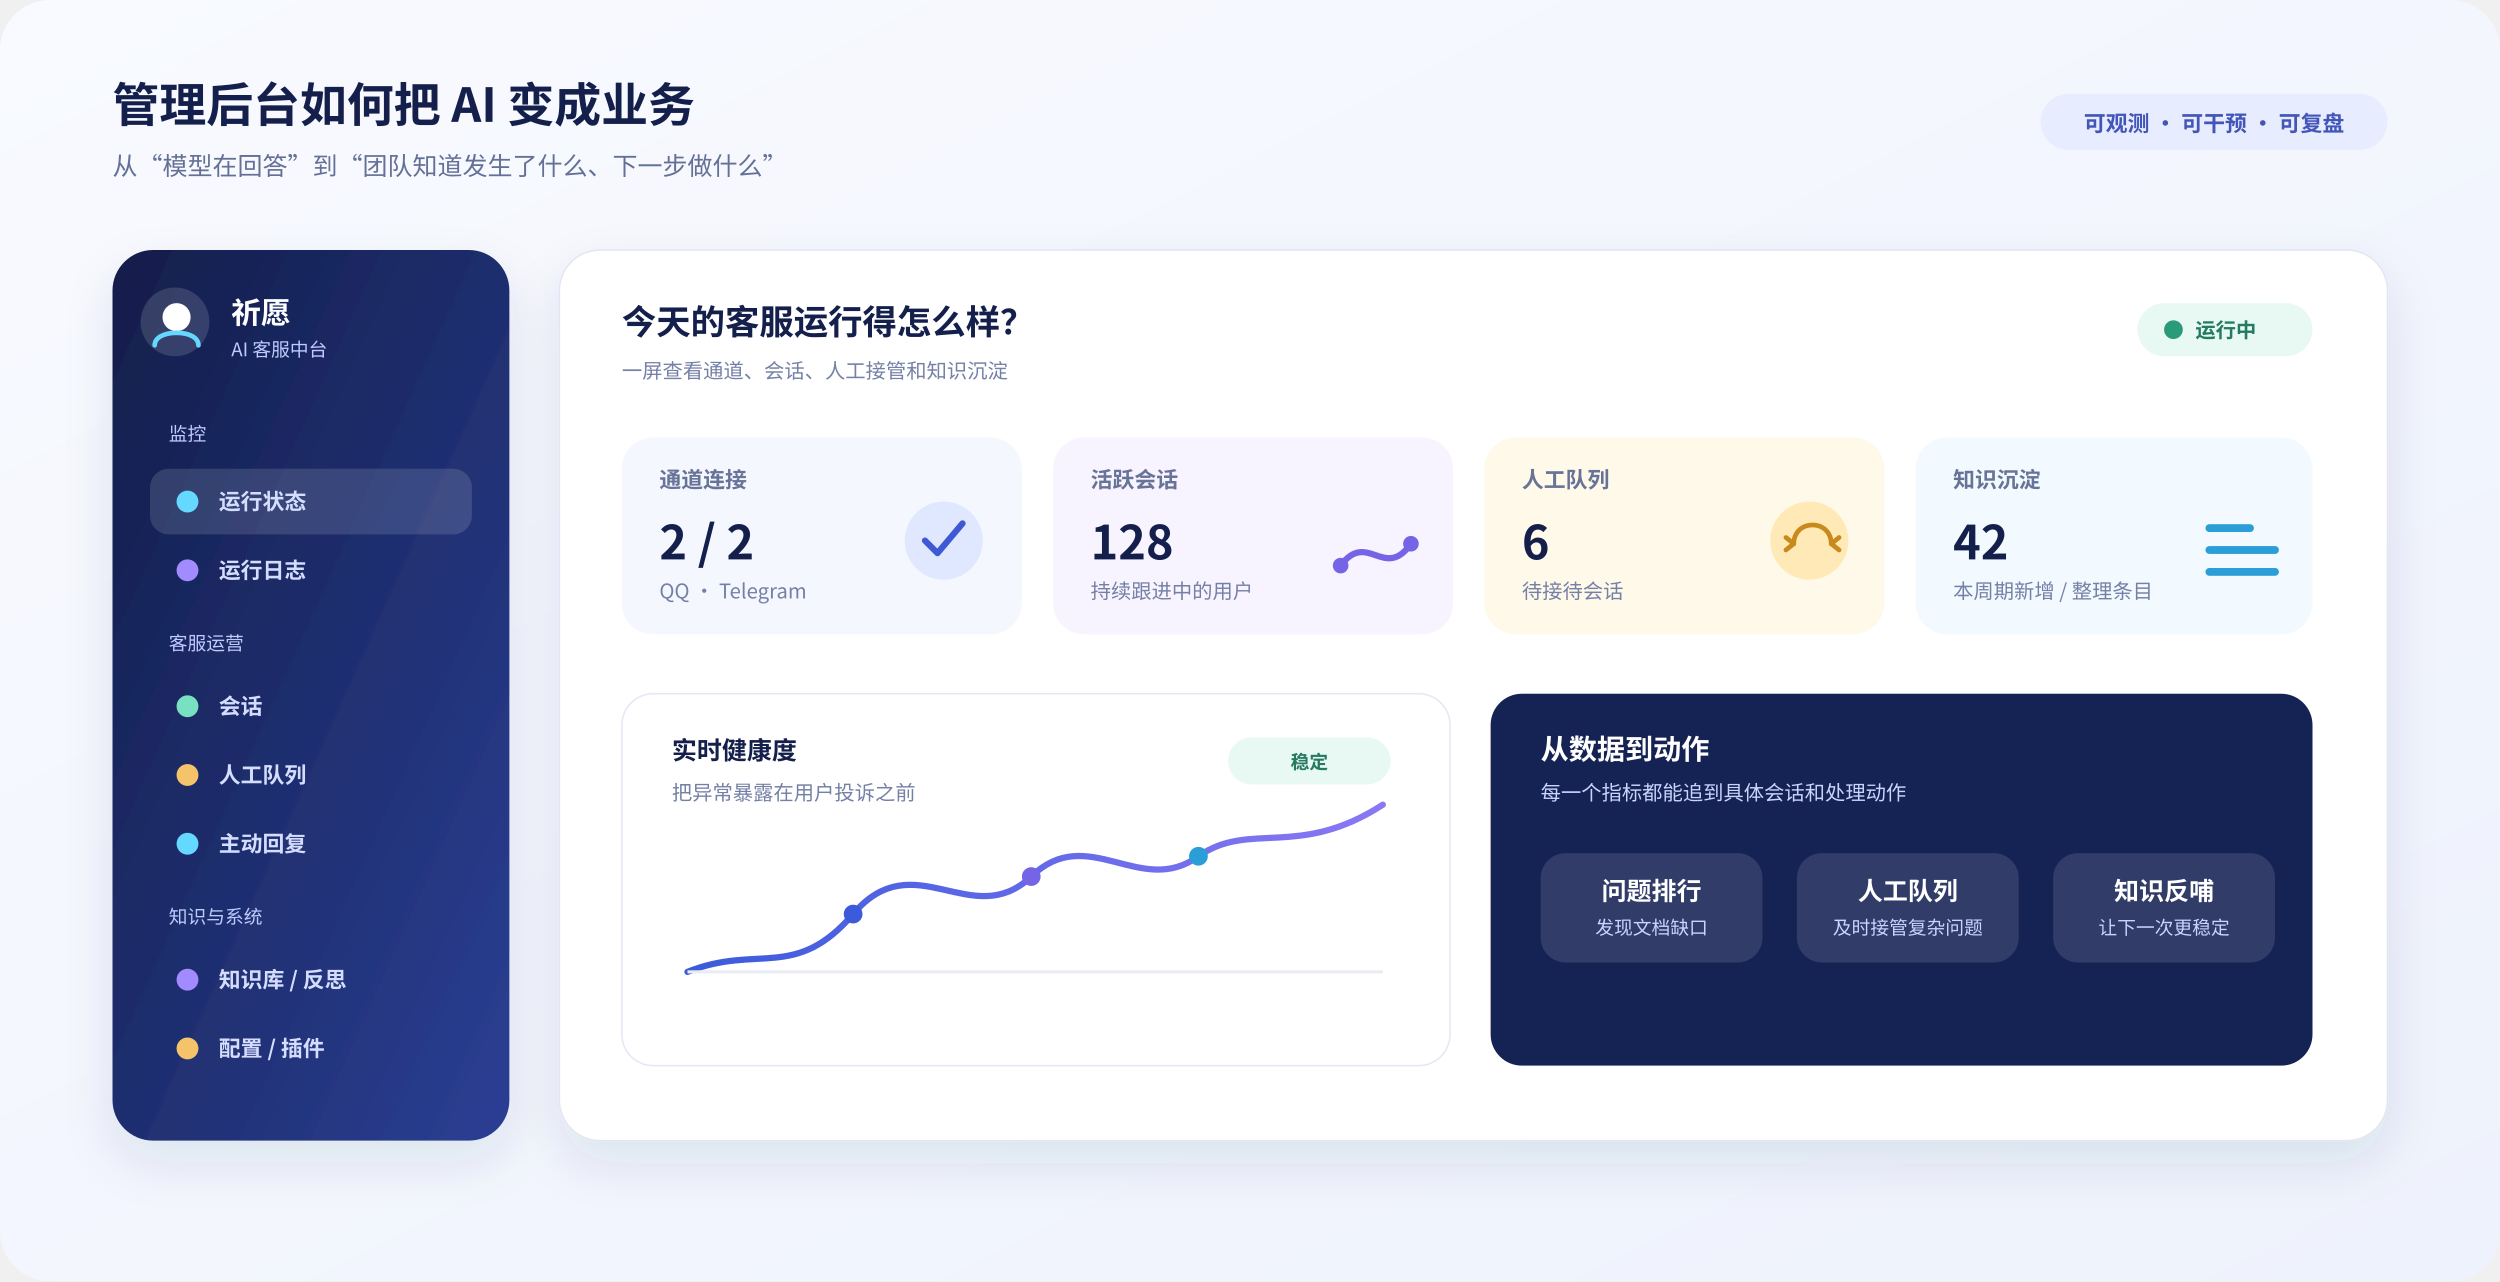
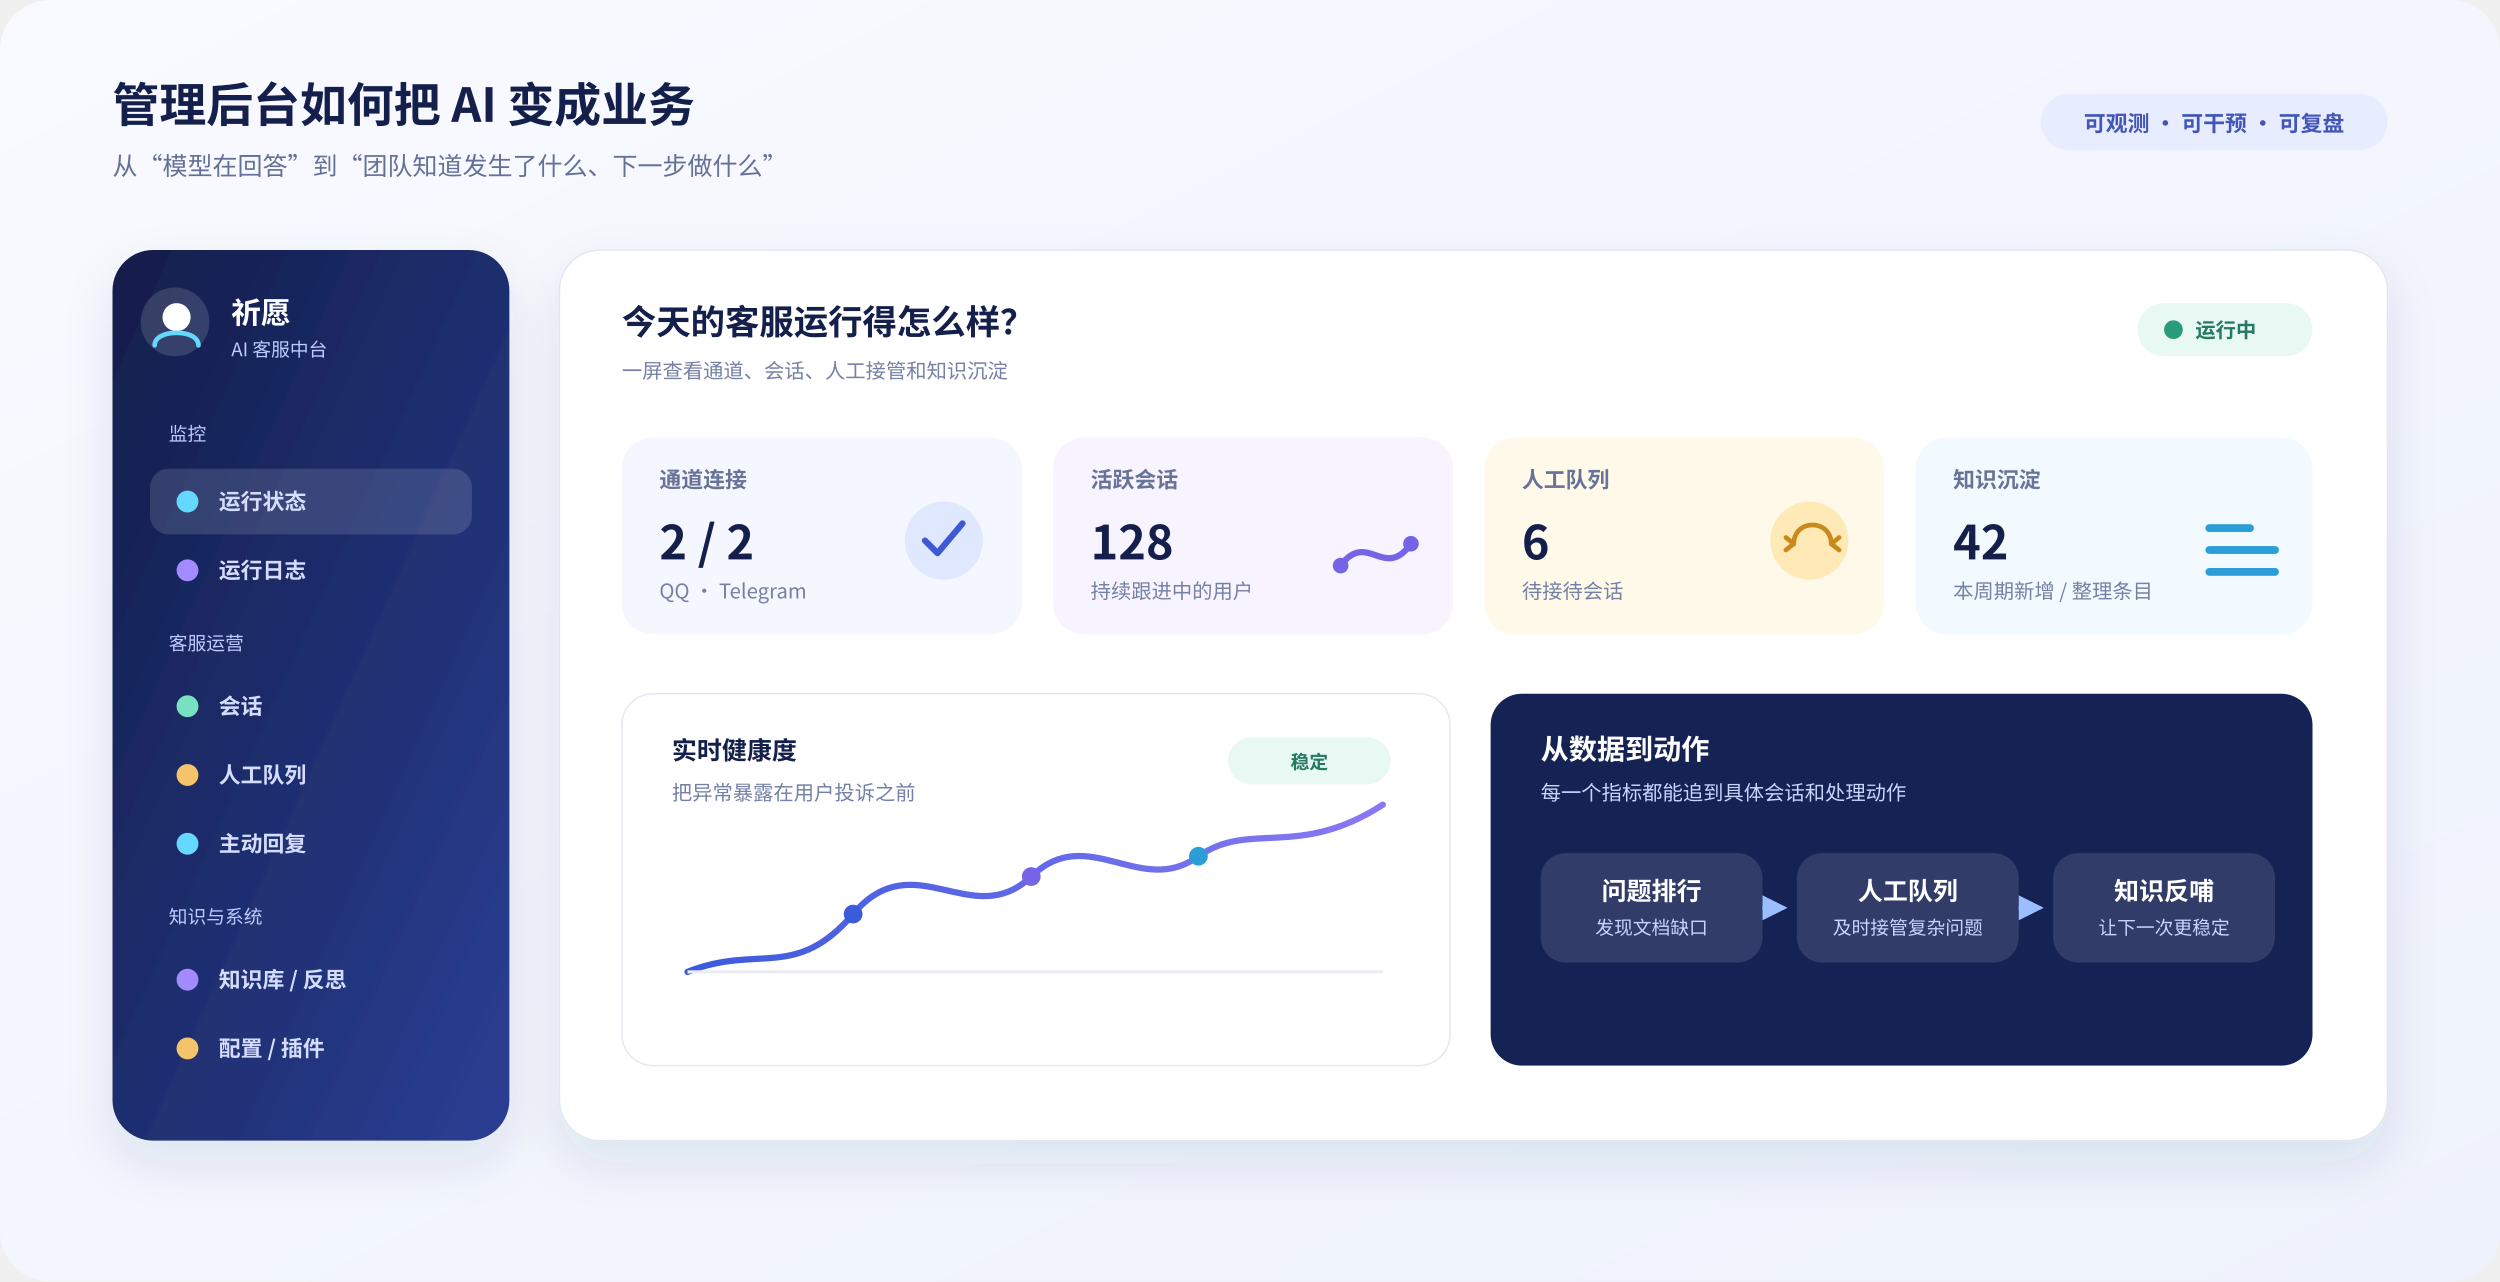
<svg xmlns="http://www.w3.org/2000/svg" viewBox="0 0 1600 820" role="img" aria-labelledby="title desc">
  <defs>
    <linearGradient id="bg" x1="0" y1="0" x2="1" y2="1">
      <stop offset="0" stop-color="#F8FAFF" />
      <stop offset="1" stop-color="#EEF2FC" />
    </linearGradient>
    <linearGradient id="nav" x1="0" y1="0" x2="1" y2="1">
      <stop offset="0" stop-color="#121D49" />
      <stop offset="1" stop-color="#2B3F94" />
    </linearGradient>
    <linearGradient id="active" x1="0" y1="0" x2="1" y2="0">
      <stop offset="0" stop-color="#3B5BDB" />
      <stop offset="1" stop-color="#8A78F4" />
    </linearGradient>
    <filter id="shadow" x="-20%" y="-20%" width="140%" height="150%">
      <feDropShadow dx="0" dy="14" stdDeviation="16" flood-color="#1C2C61" flood-opacity="0.10" />
    </filter>
+     <marker id="action-arrow" markerWidth="10" markerHeight="10" refX="8" refY="5" orient="auto">
+       <path d="M1 1L9 5L1 9Z" fill="#9ABEFF" />
+     </marker>
    <style>
      .font { font-family: "PingFang SC", "Hiragino Sans GB", "Microsoft YaHei", "Noto Sans CJK SC", sans-serif; }
      .title { font-size: 30px; font-weight: 700; fill: #14204B; }
      .subtitle { font-size: 16px; fill: #647096; }
      .nav-title { font-size: 19px; font-weight: 700; fill: #FFFFFF; }
      .nav-copy { font-size: 12px; fill: #BFCBFF; }
      .nav-item { font-size: 14px; font-weight: 600; fill: #D5DDFF; }
      .main-label { font-size: 14px; font-weight: 700; fill: #687398; }
      .main-title { font-size: 22px; font-weight: 700; fill: #14204B; }
      .metric { font-size: 30px; font-weight: 700; fill: #14204B; }
      .copy { font-size: 13px; font-weight: 500; fill: #7480A5; }
      .card-title { font-size: 16px; font-weight: 700; fill: #14204B; }
      .small { font-size: 12px; font-weight: 500; fill: #7480A5; }
    </style>
  </defs>
  <rect width="1600" height="820" rx="32" fill="url(#bg)" />
  <text x="72" y="78" class="font title">管理后台如何把 AI 变成业务</text>
  <text x="72" y="112" class="font subtitle">从“模型在回答”到“团队知道发生了什么、下一步做什么”</text>
  <rect x="1306" y="60" width="222" height="36" rx="18" fill="#E8ECFF" />
  <text x="1417" y="84" text-anchor="middle" class="font" font-size="14" font-weight="700" fill="#4156B8">可观测 · 可干预 · 可复盘</text>
  <rect x="72" y="160" width="254" height="570" rx="26" fill="url(#nav)" filter="url(#shadow)" />
  <circle cx="112" cy="206" r="22" fill="#FFFFFF" fill-opacity="0.14" />
  <path d="M104 203C104 198 108 194 113 194C118 194 122 198 122 203C122 208 118 212 113 212C108 212 104 208 104 203Z" fill="#FFFFFF" />
  <path d="M99 221C99 216 105 213 113 213C121 213 127 216 127 221" fill="none" stroke="#65D8FF" stroke-width="3" stroke-linecap="round" />
  <text x="148" y="207" class="font nav-title">祈愿</text>
  <text x="148" y="228" class="font nav-copy">AI 客服中台</text>
  <text x="108" y="282" class="font nav-copy">监控</text>
  <rect x="96" y="300" width="206" height="42" rx="12" fill="#FFFFFF" fill-opacity="0.13" />
  <circle cx="120" cy="321" r="7" fill="#65D8FF" />
  <text x="140" y="326" class="font nav-item">运行状态</text>
  <circle cx="120" cy="365" r="7" fill="#A28BFF" />
  <text x="140" y="370" class="font nav-item">运行日志</text>
  <text x="108" y="416" class="font nav-copy">客服运营</text>
  <circle cx="120" cy="452" r="7" fill="#77E1C1" />
  <text x="140" y="457" class="font nav-item">会话</text>
  <circle cx="120" cy="496" r="7" fill="#F5C46A" />
  <text x="140" y="501" class="font nav-item">人工队列</text>
  <circle cx="120" cy="540" r="7" fill="#65D8FF" />
  <text x="140" y="545" class="font nav-item">主动回复</text>
  <text x="108" y="591" class="font nav-copy">知识与系统</text>
  <circle cx="120" cy="627" r="7" fill="#A28BFF" />
  <text x="140" y="632" class="font nav-item">知识库 / 反思</text>
  <circle cx="120" cy="671" r="7" fill="#F5C46A" />
  <text x="140" y="676" class="font nav-item">配置 / 插件</text>
  <rect x="358" y="160" width="1170" height="570" rx="26" fill="#FFFFFF" stroke="#E1E6F2" filter="url(#shadow)" />
  <text x="398" y="214" class="font main-title">今天的客服运行得怎么样？</text>
  <text x="398" y="242" class="font copy">一屏查看通道、会话、人工接管和知识沉淀</text>
  <rect x="1368" y="194" width="112" height="34" rx="17" fill="#E8F8F2" />
  <circle cx="1391" cy="211" r="6" fill="#2A9B78" />
  <text x="1405" y="216" class="font" font-size="13" font-weight="700" fill="#247B61">运行中</text>
  <g transform="translate(398 280)">
    <rect width="256" height="126" rx="20" fill="#F5F7FF" />
    <text x="24" y="32" class="font main-label">通道连接</text>
    <text x="24" y="78" class="font metric">2 / 2</text>
    <text x="24" y="103" class="font copy">QQ · Telegram</text>
    <circle cx="206" cy="66" r="25" fill="#E0E8FF" />
    <path d="M194 66L202 74L218 55" fill="none" stroke="#3E59D3" stroke-width="4" stroke-linecap="round" stroke-linejoin="round" />
  </g>
  <g transform="translate(674 280)">
    <rect width="256" height="126" rx="20" fill="#F7F3FF" />
    <text x="24" y="32" class="font main-label">活跃会话</text>
    <text x="24" y="78" class="font metric">128</text>
    <text x="24" y="103" class="font copy">持续跟进中的用户</text>
    <path d="M184 82C201 59 212 92 229 68" fill="none" stroke="#7564E5" stroke-width="4" stroke-linecap="round" />
    <circle cx="184" cy="82" r="5" fill="#7564E5" />
    <circle cx="229" cy="68" r="5" fill="#7564E5" />
  </g>
  <g transform="translate(950 280)">
    <rect width="256" height="126" rx="20" fill="#FFF9EA" />
    <text x="24" y="32" class="font main-label">人工队列</text>
    <text x="24" y="78" class="font metric">6</text>
    <text x="24" y="103" class="font copy">待接待会话</text>
    <circle cx="208" cy="66" r="25" fill="#FFE9B7" />
    <path d="M198 68C198 61 203 56 210 56C217 56 222 61 222 68" fill="none" stroke="#C8891D" stroke-width="3" stroke-linecap="round" />
    <path d="M198 68L193 64M198 68L193 72M222 68L227 64M222 68L227 72" stroke="#C8891D" stroke-width="3" stroke-linecap="round" />
  </g>
  <g transform="translate(1226 280)">
    <rect width="254" height="126" rx="20" fill="#F2FAFF" />
    <text x="24" y="32" class="font main-label">知识沉淀</text>
    <text x="24" y="78" class="font metric">42</text>
    <text x="24" y="103" class="font copy">本周期新增 / 整理条目</text>
    <path d="M188 86H230M188 72H230M188 58H214" stroke="#2B9DD7" stroke-width="5" stroke-linecap="round" />
  </g>
  <rect x="398" y="444" width="530" height="238" rx="20" fill="#FFFFFF" stroke="#E4E8F4" />
  <text x="430" y="486" class="font card-title">实时健康度</text>
  <text x="430" y="512" class="font copy">把异常暴露在用户投诉之前</text>
  <path d="M440 622C485 604 509 628 546 585C585 539 622 597 660 561C696 526 730 575 767 548C800 525 831 550 885 515" fill="none" stroke="url(#active)" stroke-width="4" stroke-linecap="round" />
  <path d="M440 622H885" stroke="#E9ECF4" stroke-width="2" />
  <circle cx="546" cy="585" r="6" fill="#3B5BDB" />
  <circle cx="660" cy="561" r="6" fill="#7564E5" />
  <circle cx="767" cy="548" r="6" fill="#2B9DD7" />
  <rect x="786" y="472" width="104" height="30" rx="15" fill="#E8F8F2" />
  <text x="838" y="492" text-anchor="middle" class="font" font-size="12" font-weight="700" fill="#247B61">稳定</text>
  <rect x="954" y="444" width="526" height="238" rx="20" fill="#152254" />
  <text x="986" y="486" class="font" font-size="18" font-weight="700" fill="#FFFFFF">从数据到动作</text>
  <text x="986" y="512" class="font" font-size="13" fill="#C9D4FF">每一个指标都能追到具体会话和处理动作</text>
  <g transform="translate(986 546)">
    <rect width="142" height="70" rx="16" fill="#FFFFFF" fill-opacity="0.12" />
    <text x="71" y="30" text-anchor="middle" class="font" font-size="16" font-weight="700" fill="#FFFFFF">问题排行</text>
    <text x="71" y="52" text-anchor="middle" class="font" font-size="12" fill="#C9D4FF">发现文档缺口</text>
  </g>
+   <path d="M1128 581H1142" fill="none" stroke="#9ABEFF" stroke-width="2" marker-end="url(#action-arrow)" />
  <g transform="translate(1150 546)">
    <rect width="142" height="70" rx="16" fill="#FFFFFF" fill-opacity="0.12" />
    <text x="71" y="30" text-anchor="middle" class="font" font-size="16" font-weight="700" fill="#FFFFFF">人工队列</text>
    <text x="71" y="52" text-anchor="middle" class="font" font-size="12" fill="#C9D4FF">及时接管复杂问题</text>
  </g>
+   <path d="M1292 581H1306" fill="none" stroke="#9ABEFF" stroke-width="2" marker-end="url(#action-arrow)" />
  <g transform="translate(1314 546)">
    <rect width="142" height="70" rx="16" fill="#FFFFFF" fill-opacity="0.12" />
    <text x="71" y="30" text-anchor="middle" class="font" font-size="16" font-weight="700" fill="#FFFFFF">知识反哺</text>
    <text x="71" y="52" text-anchor="middle" class="font" font-size="12" fill="#C9D4FF">让下一次更稳定</text>
  </g>
</svg>
